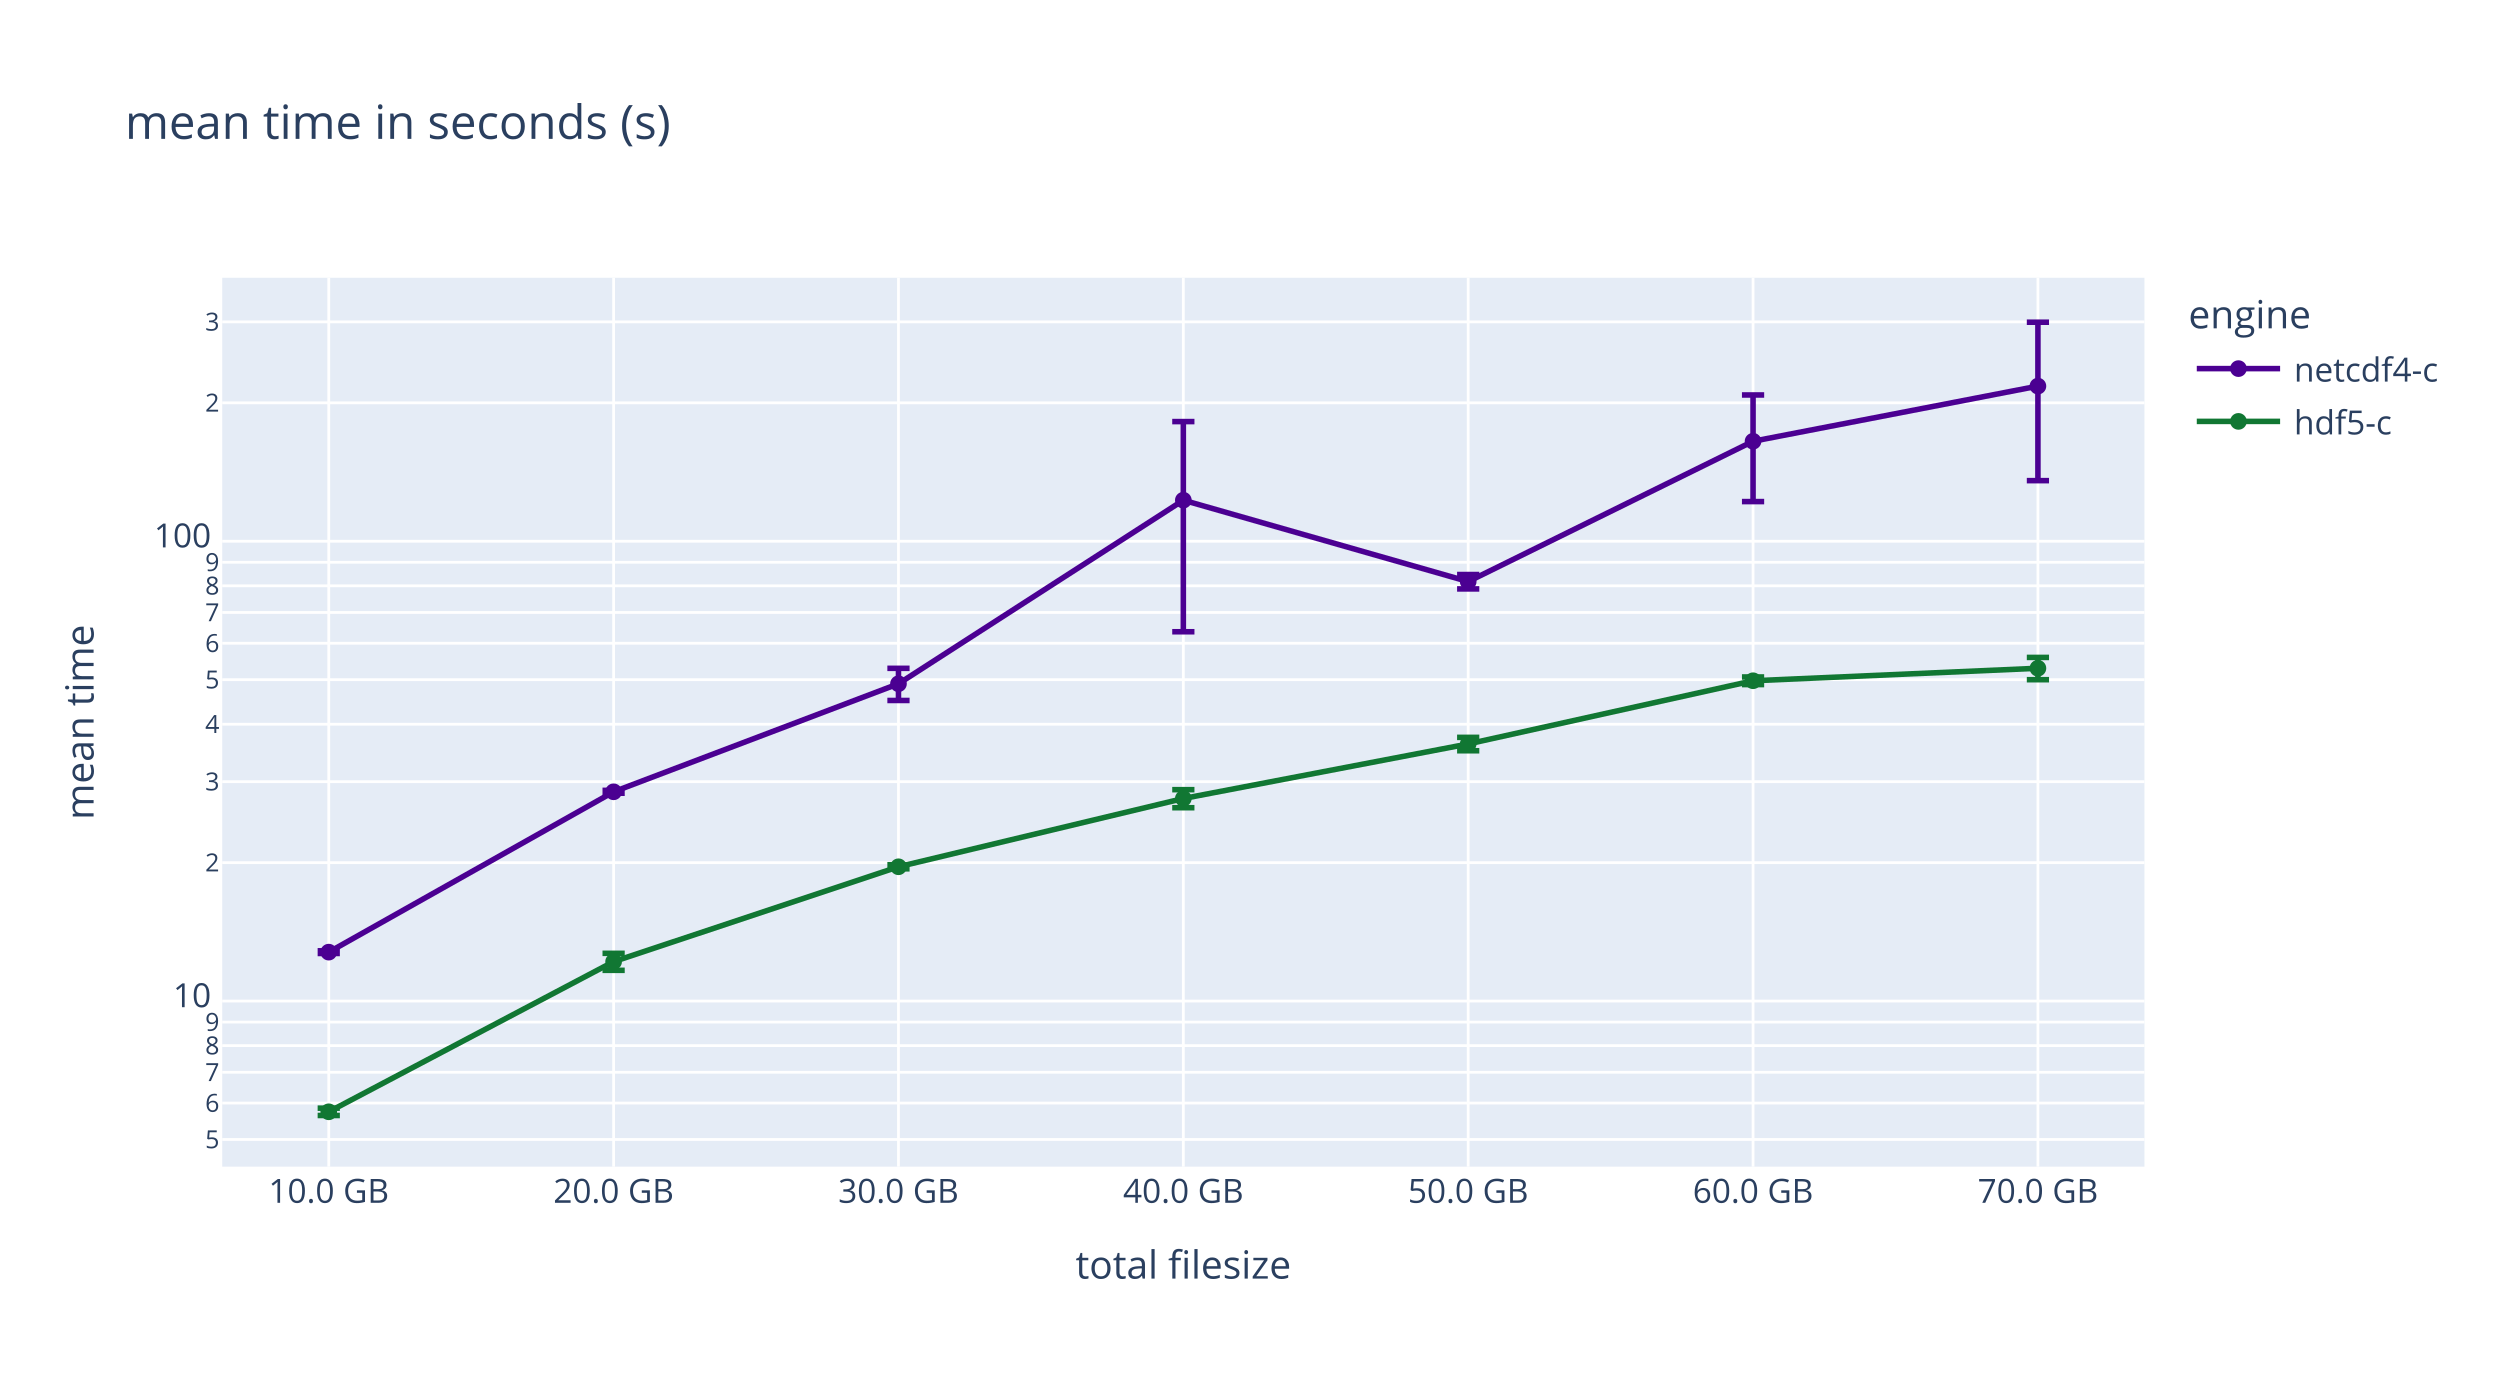
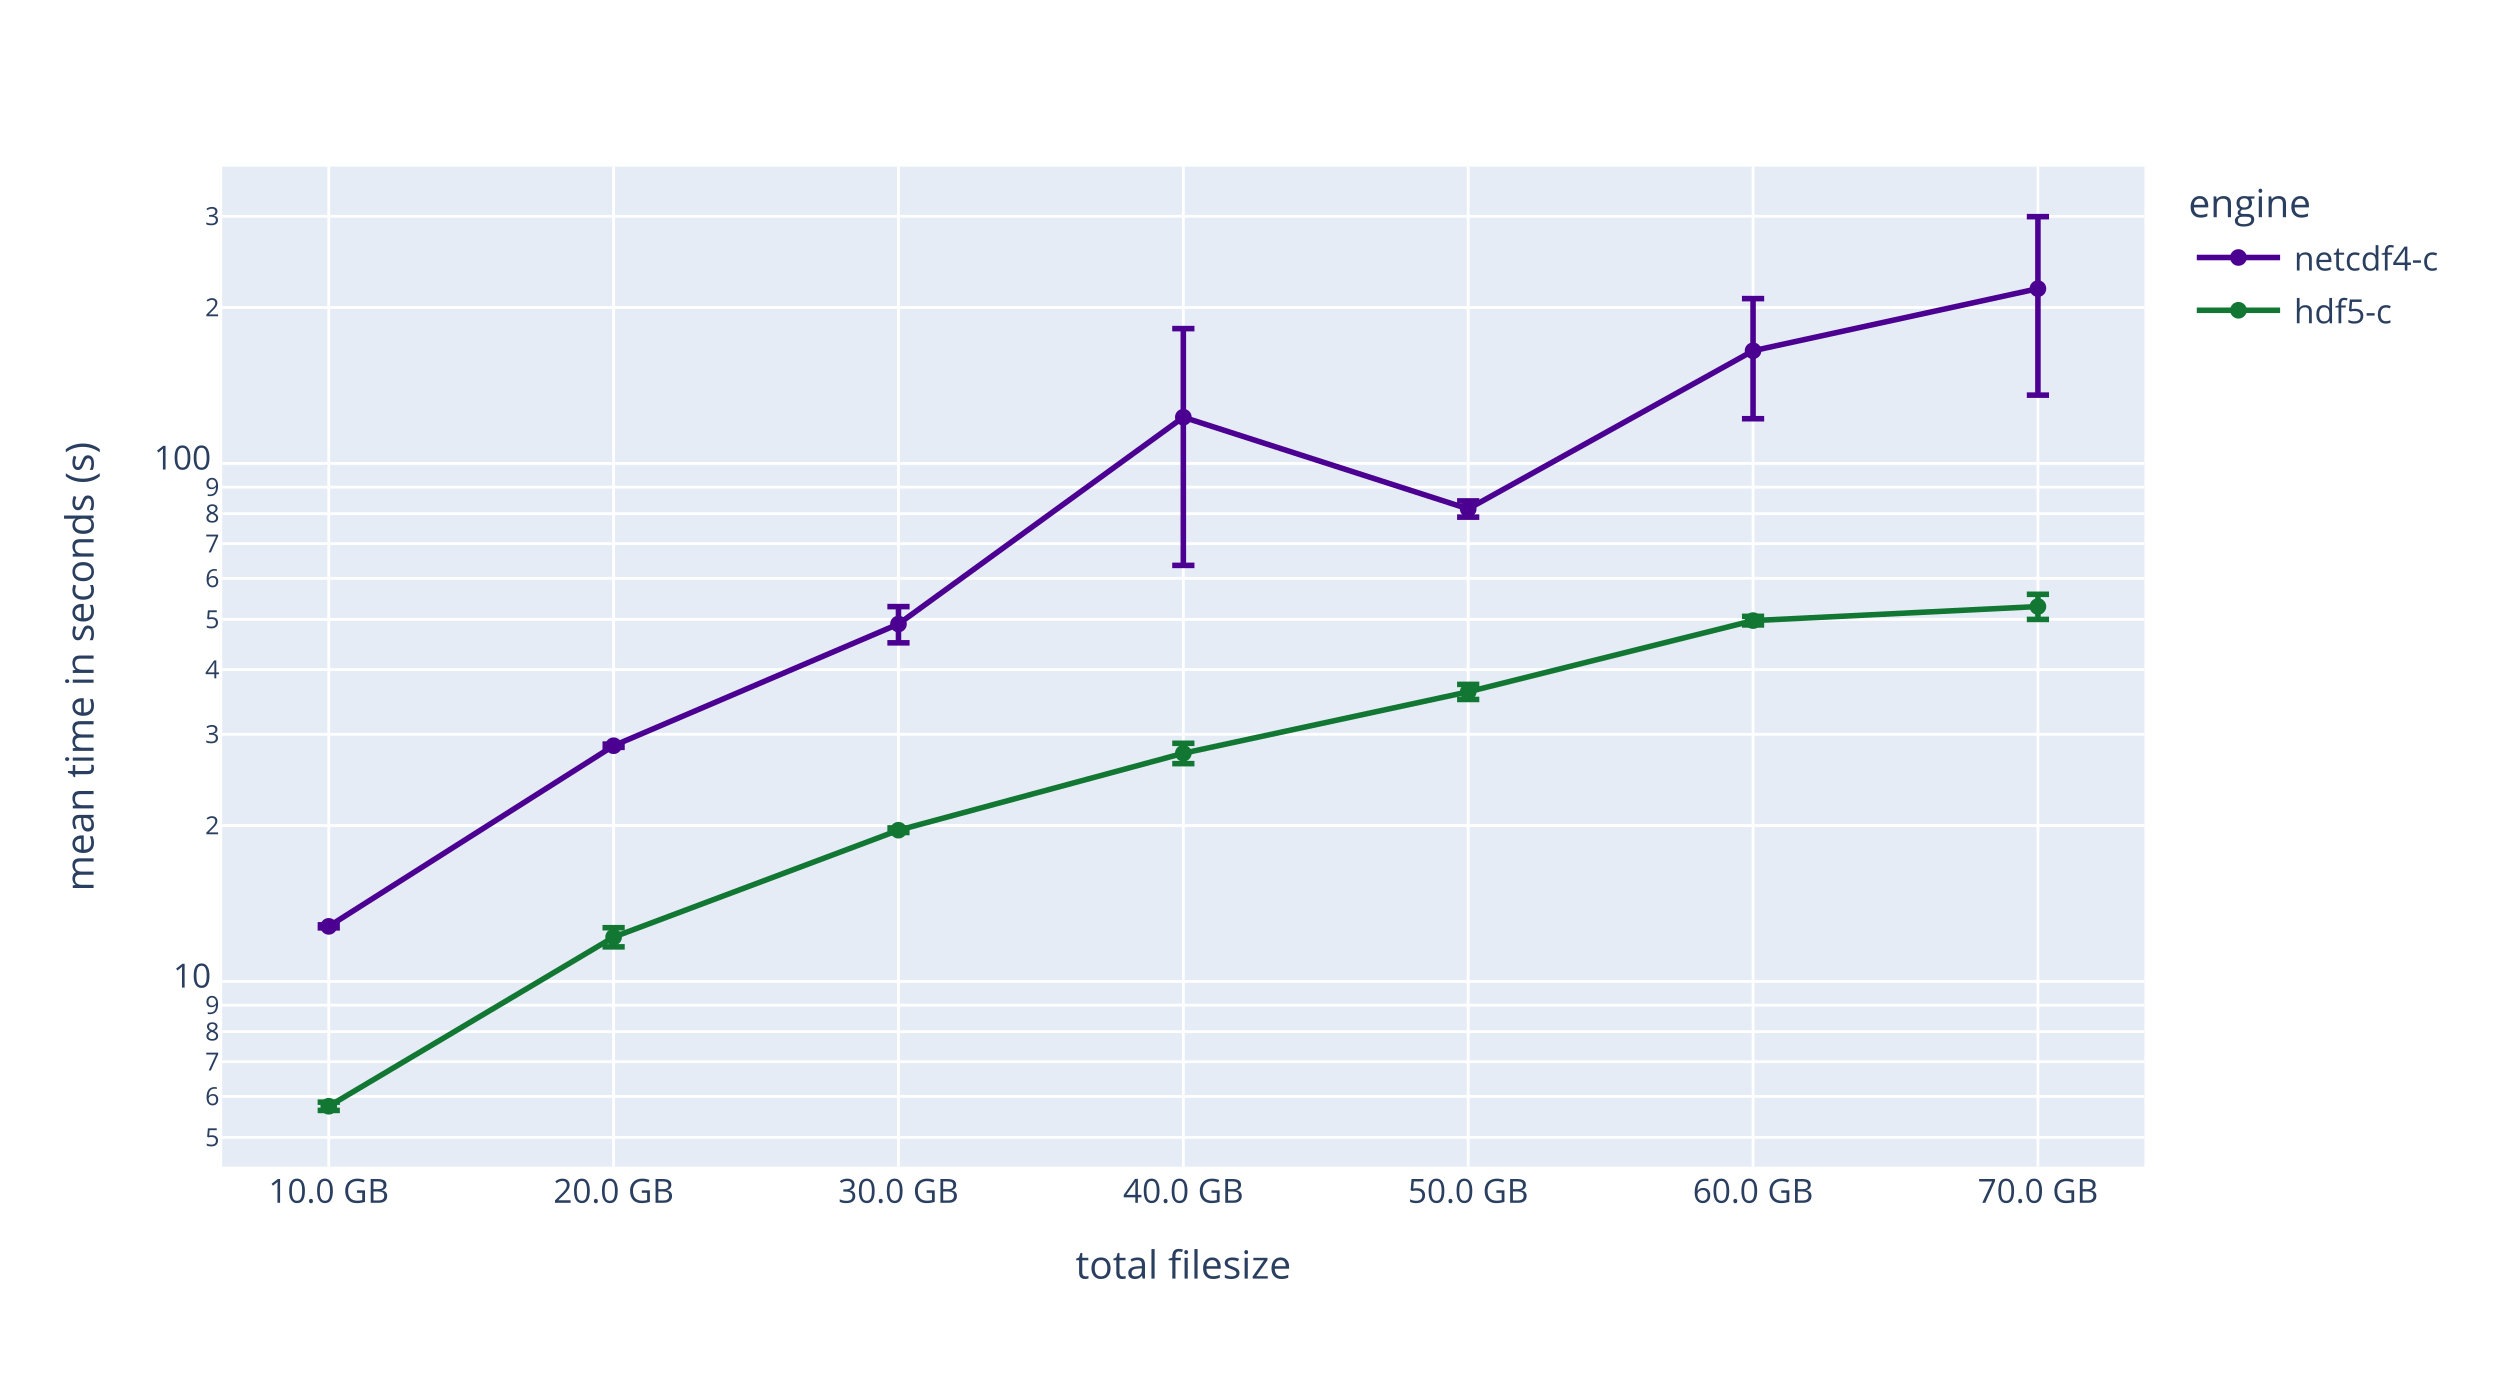
<svg xmlns="http://www.w3.org/2000/svg" class="main-svg" width="900" height="500" style="" viewBox="0 0 900 500">
  <rect x="0" y="0" width="900" height="500" style="fill: rgb(255, 255, 255); fill-opacity: 1;" />
-   <defs id="defs-7aa4e8">
+   <defs id="defs-2f4083">
    <g class="clips">
-       <clipPath id="clip7aa4e8xyplot" class="plotclip">
-         <rect width="692" height="320" />
+       <clipPath id="clip2f4083xyplot" class="plotclip">
+         <rect width="692" height="360" />
      </clipPath>
-       <clipPath class="axesclip" id="clip7aa4e8x">
+       <clipPath class="axesclip" id="clip2f4083x">
        <rect x="80" y="0" width="692" height="500" />
      </clipPath>
-       <clipPath class="axesclip" id="clip7aa4e8y">
-         <rect x="0" y="100" width="900" height="320" />
+       <clipPath class="axesclip" id="clip2f4083y">
+         <rect x="0" y="60" width="900" height="360" />
      </clipPath>
-       <clipPath class="axesclip" id="clip7aa4e8xy">
-         <rect x="80" y="100" width="692" height="320" />
+       <clipPath class="axesclip" id="clip2f4083xy">
+         <rect x="80" y="60" width="692" height="360" />
      </clipPath>
    </g>
    <g class="gradients" />
    <g class="patterns" />
  </defs>
  <g class="bglayer">
-     <rect class="bg" x="80" y="100" width="692" height="320" style="fill: rgb(229, 236, 246); fill-opacity: 1; stroke-width: 0;" />
+     <rect class="bg" x="80" y="60" width="692" height="360" style="fill: rgb(229, 236, 246); fill-opacity: 1; stroke-width: 0;" />
  </g>
  <g class="layer-below">
    <g class="imagelayer" />
    <g class="shapelayer" />
  </g>
  <g class="cartesianlayer">
    <g class="subplot xy">
      <g class="layer-subplot">
        <g class="shapelayer" />
        <g class="imagelayer" />
      </g>
      <g class="minor-gridlayer">
        <g class="x" />
        <g class="y" />
      </g>
      <g class="gridlayer">
        <g class="x">
-           <path class="xgrid crisp" transform="translate(118.35,0)" d="M0,100v320" style="stroke: rgb(255, 255, 255); stroke-opacity: 1; stroke-width: 1px;" />
-           <path class="xgrid crisp" transform="translate(220.9,0)" d="M0,100v320" style="stroke: rgb(255, 255, 255); stroke-opacity: 1; stroke-width: 1px;" />
-           <path class="xgrid crisp" transform="translate(323.45,0)" d="M0,100v320" style="stroke: rgb(255, 255, 255); stroke-opacity: 1; stroke-width: 1px;" />
-           <path class="xgrid crisp" transform="translate(426,0)" d="M0,100v320" style="stroke: rgb(255, 255, 255); stroke-opacity: 1; stroke-width: 1px;" />
-           <path class="xgrid crisp" transform="translate(528.55,0)" d="M0,100v320" style="stroke: rgb(255, 255, 255); stroke-opacity: 1; stroke-width: 1px;" />
-           <path class="xgrid crisp" transform="translate(631.1,0)" d="M0,100v320" style="stroke: rgb(255, 255, 255); stroke-opacity: 1; stroke-width: 1px;" />
-           <path class="xgrid crisp" transform="translate(733.65,0)" d="M0,100v320" style="stroke: rgb(255, 255, 255); stroke-opacity: 1; stroke-width: 1px;" />
+           <path class="xgrid crisp" transform="translate(118.35,0)" d="M0,60v360" style="stroke: rgb(255, 255, 255); stroke-opacity: 1; stroke-width: 1px;" />
+           <path class="xgrid crisp" transform="translate(220.9,0)" d="M0,60v360" style="stroke: rgb(255, 255, 255); stroke-opacity: 1; stroke-width: 1px;" />
+           <path class="xgrid crisp" transform="translate(323.45,0)" d="M0,60v360" style="stroke: rgb(255, 255, 255); stroke-opacity: 1; stroke-width: 1px;" />
+           <path class="xgrid crisp" transform="translate(426,0)" d="M0,60v360" style="stroke: rgb(255, 255, 255); stroke-opacity: 1; stroke-width: 1px;" />
+           <path class="xgrid crisp" transform="translate(528.55,0)" d="M0,60v360" style="stroke: rgb(255, 255, 255); stroke-opacity: 1; stroke-width: 1px;" />
+           <path class="xgrid crisp" transform="translate(631.1,0)" d="M0,60v360" style="stroke: rgb(255, 255, 255); stroke-opacity: 1; stroke-width: 1px;" />
+           <path class="xgrid crisp" transform="translate(733.65,0)" d="M0,60v360" style="stroke: rgb(255, 255, 255); stroke-opacity: 1; stroke-width: 1px;" />
        </g>
        <g class="y">
-           <path class="ygrid crisp" transform="translate(0,410.21)" d="M80,0h692" style="stroke: rgb(255, 255, 255); stroke-opacity: 1; stroke-width: 1px;" />
-           <path class="ygrid crisp" transform="translate(0,397.1)" d="M80,0h692" style="stroke: rgb(255, 255, 255); stroke-opacity: 1; stroke-width: 1px;" />
-           <path class="ygrid crisp" transform="translate(0,386.02)" d="M80,0h692" style="stroke: rgb(255, 255, 255); stroke-opacity: 1; stroke-width: 1px;" />
-           <path class="ygrid crisp" transform="translate(0,376.42)" d="M80,0h692" style="stroke: rgb(255, 255, 255); stroke-opacity: 1; stroke-width: 1px;" />
-           <path class="ygrid crisp" transform="translate(0,367.95)" d="M80,0h692" style="stroke: rgb(255, 255, 255); stroke-opacity: 1; stroke-width: 1px;" />
-           <path class="ygrid crisp" transform="translate(0,360.38)" d="M80,0h692" style="stroke: rgb(255, 255, 255); stroke-opacity: 1; stroke-width: 1px;" />
-           <path class="ygrid crisp" transform="translate(0,310.55)" d="M80,0h692" style="stroke: rgb(255, 255, 255); stroke-opacity: 1; stroke-width: 1px;" />
-           <path class="ygrid crisp" transform="translate(0,281.4)" d="M80,0h692" style="stroke: rgb(255, 255, 255); stroke-opacity: 1; stroke-width: 1px;" />
-           <path class="ygrid crisp" transform="translate(0,260.72)" d="M80,0h692" style="stroke: rgb(255, 255, 255); stroke-opacity: 1; stroke-width: 1px;" />
-           <path class="ygrid crisp" transform="translate(0,244.68)" d="M80,0h692" style="stroke: rgb(255, 255, 255); stroke-opacity: 1; stroke-width: 1px;" />
-           <path class="ygrid crisp" transform="translate(0,231.57)" d="M80,0h692" style="stroke: rgb(255, 255, 255); stroke-opacity: 1; stroke-width: 1px;" />
-           <path class="ygrid crisp" transform="translate(0,220.49)" d="M80,0h692" style="stroke: rgb(255, 255, 255); stroke-opacity: 1; stroke-width: 1px;" />
-           <path class="ygrid crisp" transform="translate(0,210.89)" d="M80,0h692" style="stroke: rgb(255, 255, 255); stroke-opacity: 1; stroke-width: 1px;" />
-           <path class="ygrid crisp" transform="translate(0,202.42)" d="M80,0h692" style="stroke: rgb(255, 255, 255); stroke-opacity: 1; stroke-width: 1px;" />
-           <path class="ygrid crisp" transform="translate(0,194.85)" d="M80,0h692" style="stroke: rgb(255, 255, 255); stroke-opacity: 1; stroke-width: 1px;" />
-           <path class="ygrid crisp" transform="translate(0,145.02)" d="M80,0h692" style="stroke: rgb(255, 255, 255); stroke-opacity: 1; stroke-width: 1px;" />
-           <path class="ygrid crisp" transform="translate(0,115.87)" d="M80,0h692" style="stroke: rgb(255, 255, 255); stroke-opacity: 1; stroke-width: 1px;" />
+           <path class="ygrid crisp" transform="translate(0,409.47)" d="M80,0h692" style="stroke: rgb(255, 255, 255); stroke-opacity: 1; stroke-width: 1px;" />
+           <path class="ygrid crisp" transform="translate(0,394.7)" d="M80,0h692" style="stroke: rgb(255, 255, 255); stroke-opacity: 1; stroke-width: 1px;" />
+           <path class="ygrid crisp" transform="translate(0,382.22)" d="M80,0h692" style="stroke: rgb(255, 255, 255); stroke-opacity: 1; stroke-width: 1px;" />
+           <path class="ygrid crisp" transform="translate(0,371.4)" d="M80,0h692" style="stroke: rgb(255, 255, 255); stroke-opacity: 1; stroke-width: 1px;" />
+           <path class="ygrid crisp" transform="translate(0,361.86)" d="M80,0h692" style="stroke: rgb(255, 255, 255); stroke-opacity: 1; stroke-width: 1px;" />
+           <path class="ygrid crisp" transform="translate(0,353.33)" d="M80,0h692" style="stroke: rgb(255, 255, 255); stroke-opacity: 1; stroke-width: 1px;" />
+           <path class="ygrid crisp" transform="translate(0,297.19)" d="M80,0h692" style="stroke: rgb(255, 255, 255); stroke-opacity: 1; stroke-width: 1px;" />
+           <path class="ygrid crisp" transform="translate(0,264.35)" d="M80,0h692" style="stroke: rgb(255, 255, 255); stroke-opacity: 1; stroke-width: 1px;" />
+           <path class="ygrid crisp" transform="translate(0,241.05)" d="M80,0h692" style="stroke: rgb(255, 255, 255); stroke-opacity: 1; stroke-width: 1px;" />
+           <path class="ygrid crisp" transform="translate(0,222.98)" d="M80,0h692" style="stroke: rgb(255, 255, 255); stroke-opacity: 1; stroke-width: 1px;" />
+           <path class="ygrid crisp" transform="translate(0,208.21)" d="M80,0h692" style="stroke: rgb(255, 255, 255); stroke-opacity: 1; stroke-width: 1px;" />
+           <path class="ygrid crisp" transform="translate(0,195.72)" d="M80,0h692" style="stroke: rgb(255, 255, 255); stroke-opacity: 1; stroke-width: 1px;" />
+           <path class="ygrid crisp" transform="translate(0,184.91)" d="M80,0h692" style="stroke: rgb(255, 255, 255); stroke-opacity: 1; stroke-width: 1px;" />
+           <path class="ygrid crisp" transform="translate(0,175.37)" d="M80,0h692" style="stroke: rgb(255, 255, 255); stroke-opacity: 1; stroke-width: 1px;" />
+           <path class="ygrid crisp" transform="translate(0,166.84)" d="M80,0h692" style="stroke: rgb(255, 255, 255); stroke-opacity: 1; stroke-width: 1px;" />
+           <path class="ygrid crisp" transform="translate(0,110.7)" d="M80,0h692" style="stroke: rgb(255, 255, 255); stroke-opacity: 1; stroke-width: 1px;" />
+           <path class="ygrid crisp" transform="translate(0,77.86)" d="M80,0h692" style="stroke: rgb(255, 255, 255); stroke-opacity: 1; stroke-width: 1px;" />
        </g>
      </g>
      <g class="zerolinelayer" />
      <g class="layer-between">
        <g class="shapelayer" />
        <g class="imagelayer" />
      </g>
      <path class="xlines-below" />
      <path class="ylines-below" />
      <g class="overlines-below" />
      <g class="xaxislayer-below" />
      <g class="yaxislayer-below" />
      <g class="overaxes-below" />
      <g class="overplot">
-         <g class="xy" transform="translate(80,100)" clip-path="url(#clip7aa4e8xyplot)">
+         <g class="xy" transform="translate(80,60)" clip-path="url(#clip2f4083xyplot)">
          <g class="scatterlayer mlayer">
-             <g class="trace scatter trace12657c" style="stroke-miterlimit: 2; opacity: 1;">
+             <g class="trace scatter trace0c5e4b" style="stroke-miterlimit: 2; opacity: 1;">
              <g class="fills" />
              <g class="errorbars">
                <g class="errorbar">
-                   <path class="yerror" d="M34.35,242.29h8m-4,0V243.25m-4,0h8" style="vector-effect: none; stroke-width: 2px; stroke: rgb(75, 0, 146); stroke-opacity: 1;" />
-                 </g>
-                 <g class="errorbar">
-                   <path class="yerror" d="M136.9,184.53h8m-4,0V185.56m-4,0h8" style="vector-effect: none; stroke-width: 2px; stroke: rgb(75, 0, 146); stroke-opacity: 1;" />
-                 </g>
-                 <g class="errorbar">
-                   <path class="yerror" d="M239.45,140.6h8m-4,0V152.17m-4,0h8" style="vector-effect: none; stroke-width: 2px; stroke: rgb(75, 0, 146); stroke-opacity: 1;" />
-                 </g>
-                 <g class="errorbar">
-                   <path class="yerror" d="M342,51.77h8m-4,0V127.43m-4,0h8" style="vector-effect: none; stroke-width: 2px; stroke: rgb(75, 0, 146); stroke-opacity: 1;" />
-                 </g>
-                 <g class="errorbar">
-                   <path class="yerror" d="M444.55,106.83h8m-4,0V112.01m-4,0h8" style="vector-effect: none; stroke-width: 2px; stroke: rgb(75, 0, 146); stroke-opacity: 1;" />
-                 </g>
-                 <g class="errorbar">
-                   <path class="yerror" d="M547.1,42.19h8m-4,0V80.57m-4,0h8" style="vector-effect: none; stroke-width: 2px; stroke: rgb(75, 0, 146); stroke-opacity: 1;" />
-                 </g>
-                 <g class="errorbar">
-                   <path class="yerror" d="M649.65,16h8m-4,0V73.03m-4,0h8" style="vector-effect: none; stroke-width: 2px; stroke: rgb(75, 0, 146); stroke-opacity: 1;" />
+                   <path class="yerror" d="M34.35,272.95h8m-4,0V274.03m-4,0h8" style="vector-effect: none; stroke-width: 2px; stroke: rgb(75, 0, 146); stroke-opacity: 1;" />
+                 </g>
+                 <g class="errorbar">
+                   <path class="yerror" d="M136.9,207.88h8m-4,0V209.04m-4,0h8" style="vector-effect: none; stroke-width: 2px; stroke: rgb(75, 0, 146); stroke-opacity: 1;" />
+                 </g>
+                 <g class="errorbar">
+                   <path class="yerror" d="M239.45,158.38h8m-4,0V171.42m-4,0h8" style="vector-effect: none; stroke-width: 2px; stroke: rgb(75, 0, 146); stroke-opacity: 1;" />
+                 </g>
+                 <g class="errorbar">
+                   <path class="yerror" d="M342,58.3h8m-4,0V143.54m-4,0h8" style="vector-effect: none; stroke-width: 2px; stroke: rgb(75, 0, 146); stroke-opacity: 1;" />
+                 </g>
+                 <g class="errorbar">
+                   <path class="yerror" d="M444.55,120.33h8m-4,0V126.17m-4,0h8" style="vector-effect: none; stroke-width: 2px; stroke: rgb(75, 0, 146); stroke-opacity: 1;" />
+                 </g>
+                 <g class="errorbar">
+                   <path class="yerror" d="M547.1,47.5h8m-4,0V90.74m-4,0h8" style="vector-effect: none; stroke-width: 2px; stroke: rgb(75, 0, 146); stroke-opacity: 1;" />
+                 </g>
+                 <g class="errorbar">
+                   <path class="yerror" d="M649.65,18h8m-4,0V82.25m-4,0h8" style="vector-effect: none; stroke-width: 2px; stroke: rgb(75, 0, 146); stroke-opacity: 1;" />
                </g>
              </g>
              <g class="lines">
-                 <path class="js-line" d="M38.35,242.77L140.9,185.05L243.45,146.15L346,80.07L448.55,109.37L551.1,58.85L653.65,39" style="vector-effect: none; fill: none; stroke: rgb(75, 0, 146); stroke-opacity: 1; stroke-width: 2px; opacity: 1;" />
+                 <path class="js-line" d="M38.35,273.49L140.9,208.46L243.45,164.64L346,90.19L448.55,123.2L551.1,66.27L653.65,43.91" style="vector-effect: none; fill: none; stroke: rgb(75, 0, 146); stroke-opacity: 1; stroke-width: 2px; opacity: 1;" />
              </g>
              <g class="points">
-                 <path class="point plotly-customdata" transform="translate(38.35,242.77)" d="M3,0A3,3 0 1,1 0,-3A3,3 0 0,1 3,0Z" style="opacity: 1; stroke-width: 0px; fill: rgb(75, 0, 146); fill-opacity: 1;" />
-                 <path class="point plotly-customdata" transform="translate(140.9,185.05)" d="M3,0A3,3 0 1,1 0,-3A3,3 0 0,1 3,0Z" style="opacity: 1; stroke-width: 0px; fill: rgb(75, 0, 146); fill-opacity: 1;" />
-                 <path class="point plotly-customdata" transform="translate(243.45,146.15)" d="M3,0A3,3 0 1,1 0,-3A3,3 0 0,1 3,0Z" style="opacity: 1; stroke-width: 0px; fill: rgb(75, 0, 146); fill-opacity: 1;" />
-                 <path class="point plotly-customdata" transform="translate(346,80.07)" d="M3,0A3,3 0 1,1 0,-3A3,3 0 0,1 3,0Z" style="opacity: 1; stroke-width: 0px; fill: rgb(75, 0, 146); fill-opacity: 1;" />
-                 <path class="point plotly-customdata" transform="translate(448.55,109.37)" d="M3,0A3,3 0 1,1 0,-3A3,3 0 0,1 3,0Z" style="opacity: 1; stroke-width: 0px; fill: rgb(75, 0, 146); fill-opacity: 1;" />
-                 <path class="point plotly-customdata" transform="translate(551.1,58.85)" d="M3,0A3,3 0 1,1 0,-3A3,3 0 0,1 3,0Z" style="opacity: 1; stroke-width: 0px; fill: rgb(75, 0, 146); fill-opacity: 1;" />
-                 <path class="point plotly-customdata" transform="translate(653.65,39)" d="M3,0A3,3 0 1,1 0,-3A3,3 0 0,1 3,0Z" style="opacity: 1; stroke-width: 0px; fill: rgb(75, 0, 146); fill-opacity: 1;" />
+                 <path class="point plotly-customdata" transform="translate(38.35,273.49)" d="M3,0A3,3 0 1,1 0,-3A3,3 0 0,1 3,0Z" style="opacity: 1; stroke-width: 0px; fill: rgb(75, 0, 146); fill-opacity: 1;" />
+                 <path class="point plotly-customdata" transform="translate(140.9,208.46)" d="M3,0A3,3 0 1,1 0,-3A3,3 0 0,1 3,0Z" style="opacity: 1; stroke-width: 0px; fill: rgb(75, 0, 146); fill-opacity: 1;" />
+                 <path class="point plotly-customdata" transform="translate(243.45,164.64)" d="M3,0A3,3 0 1,1 0,-3A3,3 0 0,1 3,0Z" style="opacity: 1; stroke-width: 0px; fill: rgb(75, 0, 146); fill-opacity: 1;" />
+                 <path class="point plotly-customdata" transform="translate(346,90.19)" d="M3,0A3,3 0 1,1 0,-3A3,3 0 0,1 3,0Z" style="opacity: 1; stroke-width: 0px; fill: rgb(75, 0, 146); fill-opacity: 1;" />
+                 <path class="point plotly-customdata" transform="translate(448.55,123.2)" d="M3,0A3,3 0 1,1 0,-3A3,3 0 0,1 3,0Z" style="opacity: 1; stroke-width: 0px; fill: rgb(75, 0, 146); fill-opacity: 1;" />
+                 <path class="point plotly-customdata" transform="translate(551.1,66.27)" d="M3,0A3,3 0 1,1 0,-3A3,3 0 0,1 3,0Z" style="opacity: 1; stroke-width: 0px; fill: rgb(75, 0, 146); fill-opacity: 1;" />
+                 <path class="point plotly-customdata" transform="translate(653.65,43.91)" d="M3,0A3,3 0 1,1 0,-3A3,3 0 0,1 3,0Z" style="opacity: 1; stroke-width: 0px; fill: rgb(75, 0, 146); fill-opacity: 1;" />
              </g>
              <g class="text" />
            </g>
-             <g class="trace scatter traceef4616" style="stroke-miterlimit: 2; opacity: 1;">
+             <g class="trace scatter traced724e7" style="stroke-miterlimit: 2; opacity: 1;">
              <g class="fills" />
              <g class="errorbars">
                <g class="errorbar">
-                   <path class="yerror" d="M34.35,298.94h8m-4,0V301.58m-4,0h8" style="vector-effect: none; stroke-width: 2px; stroke: rgb(17, 119, 51); stroke-opacity: 1;" />
-                 </g>
-                 <g class="errorbar">
-                   <path class="yerror" d="M136.9,243.2h8m-4,0V249.32m-4,0h8" style="vector-effect: none; stroke-width: 2px; stroke: rgb(17, 119, 51); stroke-opacity: 1;" />
-                 </g>
-                 <g class="errorbar">
-                   <path class="yerror" d="M239.45,211.31h8m-4,0V212.77m-4,0h8" style="vector-effect: none; stroke-width: 2px; stroke: rgb(17, 119, 51); stroke-opacity: 1;" />
-                 </g>
-                 <g class="errorbar">
-                   <path class="yerror" d="M342,184.28h8m-4,0V190.78m-4,0h8" style="vector-effect: none; stroke-width: 2px; stroke: rgb(17, 119, 51); stroke-opacity: 1;" />
-                 </g>
-                 <g class="errorbar">
-                   <path class="yerror" d="M444.55,165.45h8m-4,0V170.27m-4,0h8" style="vector-effect: none; stroke-width: 2px; stroke: rgb(17, 119, 51); stroke-opacity: 1;" />
-                 </g>
-                 <g class="errorbar">
-                   <path class="yerror" d="M547.1,143.71h8m-4,0V146.45m-4,0h8" style="vector-effect: none; stroke-width: 2px; stroke: rgb(17, 119, 51); stroke-opacity: 1;" />
-                 </g>
-                 <g class="errorbar">
-                   <path class="yerror" d="M649.65,136.67h8m-4,0V144.69m-4,0h8" style="vector-effect: none; stroke-width: 2px; stroke: rgb(17, 119, 51); stroke-opacity: 1;" />
+                   <path class="yerror" d="M34.35,336.78h8m-4,0V339.75m-4,0h8" style="vector-effect: none; stroke-width: 2px; stroke: rgb(17, 119, 51); stroke-opacity: 1;" />
+                 </g>
+                 <g class="errorbar">
+                   <path class="yerror" d="M136.9,273.97h8m-4,0V280.87m-4,0h8" style="vector-effect: none; stroke-width: 2px; stroke: rgb(17, 119, 51); stroke-opacity: 1;" />
+                 </g>
+                 <g class="errorbar">
+                   <path class="yerror" d="M239.45,238.05h8m-4,0V239.7m-4,0h8" style="vector-effect: none; stroke-width: 2px; stroke: rgb(17, 119, 51); stroke-opacity: 1;" />
+                 </g>
+                 <g class="errorbar">
+                   <path class="yerror" d="M342,207.59h8m-4,0V214.91m-4,0h8" style="vector-effect: none; stroke-width: 2px; stroke: rgb(17, 119, 51); stroke-opacity: 1;" />
+                 </g>
+                 <g class="errorbar">
+                   <path class="yerror" d="M444.55,186.38h8m-4,0V191.81m-4,0h8" style="vector-effect: none; stroke-width: 2px; stroke: rgb(17, 119, 51); stroke-opacity: 1;" />
+                 </g>
+                 <g class="errorbar">
+                   <path class="yerror" d="M547.1,161.89h8m-4,0V164.97m-4,0h8" style="vector-effect: none; stroke-width: 2px; stroke: rgb(17, 119, 51); stroke-opacity: 1;" />
+                 </g>
+                 <g class="errorbar">
+                   <path class="yerror" d="M649.65,153.95h8m-4,0V162.99m-4,0h8" style="vector-effect: none; stroke-width: 2px; stroke: rgb(17, 119, 51); stroke-opacity: 1;" />
                </g>
              </g>
              <g class="lines">
-                 <path class="js-line" d="M38.35,300.25L140.9,246.19L243.45,212.04L346,187.46L448.55,167.82L551.1,145.07L653.65,140.57" style="vector-effect: none; fill: none; stroke: rgb(17, 119, 51); stroke-opacity: 1; stroke-width: 2px; opacity: 1;" />
+                 <path class="js-line" d="M38.35,338.25L140.9,277.35L243.45,238.87L346,211.17L448.55,189.05L551.1,163.42L653.65,158.35" style="vector-effect: none; fill: none; stroke: rgb(17, 119, 51); stroke-opacity: 1; stroke-width: 2px; opacity: 1;" />
              </g>
              <g class="points">
-                 <path class="point plotly-customdata" transform="translate(38.35,300.25)" d="M3,0A3,3 0 1,1 0,-3A3,3 0 0,1 3,0Z" style="opacity: 1; stroke-width: 0px; fill: rgb(17, 119, 51); fill-opacity: 1;" />
-                 <path class="point plotly-customdata" transform="translate(140.9,246.19)" d="M3,0A3,3 0 1,1 0,-3A3,3 0 0,1 3,0Z" style="opacity: 1; stroke-width: 0px; fill: rgb(17, 119, 51); fill-opacity: 1;" />
-                 <path class="point plotly-customdata" transform="translate(243.45,212.04)" d="M3,0A3,3 0 1,1 0,-3A3,3 0 0,1 3,0Z" style="opacity: 1; stroke-width: 0px; fill: rgb(17, 119, 51); fill-opacity: 1;" />
-                 <path class="point plotly-customdata" transform="translate(346,187.46)" d="M3,0A3,3 0 1,1 0,-3A3,3 0 0,1 3,0Z" style="opacity: 1; stroke-width: 0px; fill: rgb(17, 119, 51); fill-opacity: 1;" />
-                 <path class="point plotly-customdata" transform="translate(448.55,167.82)" d="M3,0A3,3 0 1,1 0,-3A3,3 0 0,1 3,0Z" style="opacity: 1; stroke-width: 0px; fill: rgb(17, 119, 51); fill-opacity: 1;" />
-                 <path class="point plotly-customdata" transform="translate(551.1,145.07)" d="M3,0A3,3 0 1,1 0,-3A3,3 0 0,1 3,0Z" style="opacity: 1; stroke-width: 0px; fill: rgb(17, 119, 51); fill-opacity: 1;" />
-                 <path class="point plotly-customdata" transform="translate(653.65,140.57)" d="M3,0A3,3 0 1,1 0,-3A3,3 0 0,1 3,0Z" style="opacity: 1; stroke-width: 0px; fill: rgb(17, 119, 51); fill-opacity: 1;" />
+                 <path class="point plotly-customdata" transform="translate(38.35,338.25)" d="M3,0A3,3 0 1,1 0,-3A3,3 0 0,1 3,0Z" style="opacity: 1; stroke-width: 0px; fill: rgb(17, 119, 51); fill-opacity: 1;" />
+                 <path class="point plotly-customdata" transform="translate(140.9,277.35)" d="M3,0A3,3 0 1,1 0,-3A3,3 0 0,1 3,0Z" style="opacity: 1; stroke-width: 0px; fill: rgb(17, 119, 51); fill-opacity: 1;" />
+                 <path class="point plotly-customdata" transform="translate(243.45,238.87)" d="M3,0A3,3 0 1,1 0,-3A3,3 0 0,1 3,0Z" style="opacity: 1; stroke-width: 0px; fill: rgb(17, 119, 51); fill-opacity: 1;" />
+                 <path class="point plotly-customdata" transform="translate(346,211.17)" d="M3,0A3,3 0 1,1 0,-3A3,3 0 0,1 3,0Z" style="opacity: 1; stroke-width: 0px; fill: rgb(17, 119, 51); fill-opacity: 1;" />
+                 <path class="point plotly-customdata" transform="translate(448.55,189.05)" d="M3,0A3,3 0 1,1 0,-3A3,3 0 0,1 3,0Z" style="opacity: 1; stroke-width: 0px; fill: rgb(17, 119, 51); fill-opacity: 1;" />
+                 <path class="point plotly-customdata" transform="translate(551.1,163.42)" d="M3,0A3,3 0 1,1 0,-3A3,3 0 0,1 3,0Z" style="opacity: 1; stroke-width: 0px; fill: rgb(17, 119, 51); fill-opacity: 1;" />
+                 <path class="point plotly-customdata" transform="translate(653.65,158.35)" d="M3,0A3,3 0 1,1 0,-3A3,3 0 0,1 3,0Z" style="opacity: 1; stroke-width: 0px; fill: rgb(17, 119, 51); fill-opacity: 1;" />
              </g>
              <g class="text" />
            </g>
          </g>
        </g>
      </g>
      <path class="xlines-above crisp" d="M0,0" style="fill: none;" />
      <path class="ylines-above crisp" d="M0,0" style="fill: none;" />
      <g class="overlines-above" />
      <g class="xaxislayer-above">
        <g class="xtick">
          <text text-anchor="middle" x="0" y="433" transform="translate(118.35,0)" style="font-family: 'Open Sans', verdana, arial, sans-serif; font-size: 12px; fill: rgb(42, 63, 95); fill-opacity: 1; white-space: pre; opacity: 1;">10.0 GB</text>
        </g>
        <g class="xtick">
          <text text-anchor="middle" x="0" y="433" transform="translate(220.9,0)" style="font-family: 'Open Sans', verdana, arial, sans-serif; font-size: 12px; fill: rgb(42, 63, 95); fill-opacity: 1; white-space: pre; opacity: 1;">20.0 GB</text>
        </g>
        <g class="xtick">
          <text text-anchor="middle" x="0" y="433" transform="translate(323.45,0)" style="font-family: 'Open Sans', verdana, arial, sans-serif; font-size: 12px; fill: rgb(42, 63, 95); fill-opacity: 1; white-space: pre; opacity: 1;">30.0 GB</text>
        </g>
        <g class="xtick">
          <text text-anchor="middle" x="0" y="433" transform="translate(426,0)" style="font-family: 'Open Sans', verdana, arial, sans-serif; font-size: 12px; fill: rgb(42, 63, 95); fill-opacity: 1; white-space: pre; opacity: 1;">40.0 GB</text>
        </g>
        <g class="xtick">
          <text text-anchor="middle" x="0" y="433" transform="translate(528.55,0)" style="font-family: 'Open Sans', verdana, arial, sans-serif; font-size: 12px; fill: rgb(42, 63, 95); fill-opacity: 1; white-space: pre; opacity: 1;">50.0 GB</text>
        </g>
        <g class="xtick">
          <text text-anchor="middle" x="0" y="433" transform="translate(631.1,0)" style="font-family: 'Open Sans', verdana, arial, sans-serif; font-size: 12px; fill: rgb(42, 63, 95); fill-opacity: 1; white-space: pre; opacity: 1;">60.0 GB</text>
        </g>
        <g class="xtick">
          <text text-anchor="middle" x="0" y="433" transform="translate(733.65,0)" style="font-family: 'Open Sans', verdana, arial, sans-serif; font-size: 12px; fill: rgb(42, 63, 95); fill-opacity: 1; white-space: pre; opacity: 1;">70.0 GB</text>
        </g>
      </g>
      <g class="yaxislayer-above">
        <g class="ytick">
-           <text text-anchor="end" x="79" y="3.15" transform="translate(0,410.21)" style="font-family: 'Open Sans', verdana, arial, sans-serif; font-size: 9px; fill: rgb(42, 63, 95); fill-opacity: 1; white-space: pre; opacity: 1;">5</text>
-         </g>
-         <g class="ytick">
-           <text text-anchor="end" x="79" y="3.15" style="font-family: 'Open Sans', verdana, arial, sans-serif; font-size: 9px; fill: rgb(42, 63, 95); fill-opacity: 1; white-space: pre; opacity: 1;" transform="translate(0,397.1)">6</text>
-         </g>
-         <g class="ytick">
-           <text text-anchor="end" x="79" y="3.15" style="font-family: 'Open Sans', verdana, arial, sans-serif; font-size: 9px; fill: rgb(42, 63, 95); fill-opacity: 1; white-space: pre; opacity: 1;" transform="translate(0,386.02)">7</text>
-         </g>
-         <g class="ytick">
-           <text text-anchor="end" x="79" y="3.15" style="font-family: 'Open Sans', verdana, arial, sans-serif; font-size: 9px; fill: rgb(42, 63, 95); fill-opacity: 1; white-space: pre; opacity: 1;" transform="translate(0,376.42)">8</text>
-         </g>
-         <g class="ytick">
-           <text text-anchor="end" x="79" y="3.15" style="font-family: 'Open Sans', verdana, arial, sans-serif; font-size: 9px; fill: rgb(42, 63, 95); fill-opacity: 1; white-space: pre; opacity: 1;" transform="translate(0,367.95)">9</text>
-         </g>
-         <g class="ytick">
-           <text text-anchor="end" x="76" y="2.2" style="font-family: 'Open Sans', verdana, arial, sans-serif; font-size: 12px; fill: rgb(42, 63, 95); fill-opacity: 1; white-space: pre; opacity: 1;" transform="translate(0,360.38)">10</text>
-         </g>
-         <g class="ytick">
-           <text text-anchor="end" x="79" y="3.15" style="font-family: 'Open Sans', verdana, arial, sans-serif; font-size: 9px; fill: rgb(42, 63, 95); fill-opacity: 1; white-space: pre; opacity: 1;" transform="translate(0,310.55)">2</text>
-         </g>
-         <g class="ytick">
-           <text text-anchor="end" x="79" y="3.15" style="font-family: 'Open Sans', verdana, arial, sans-serif; font-size: 9px; fill: rgb(42, 63, 95); fill-opacity: 1; white-space: pre; opacity: 1;" transform="translate(0,281.4)">3</text>
-         </g>
-         <g class="ytick">
-           <text text-anchor="end" x="79" y="3.15" style="font-family: 'Open Sans', verdana, arial, sans-serif; font-size: 9px; fill: rgb(42, 63, 95); fill-opacity: 1; white-space: pre; opacity: 1;" transform="translate(0,260.72)">4</text>
-         </g>
-         <g class="ytick">
-           <text text-anchor="end" x="79" y="3.15" style="font-family: 'Open Sans', verdana, arial, sans-serif; font-size: 9px; fill: rgb(42, 63, 95); fill-opacity: 1; white-space: pre; opacity: 1;" transform="translate(0,244.68)">5</text>
-         </g>
-         <g class="ytick">
-           <text text-anchor="end" x="79" y="3.15" style="font-family: 'Open Sans', verdana, arial, sans-serif; font-size: 9px; fill: rgb(42, 63, 95); fill-opacity: 1; white-space: pre; opacity: 1;" transform="translate(0,231.57)">6</text>
-         </g>
-         <g class="ytick">
-           <text text-anchor="end" x="79" y="3.15" style="font-family: 'Open Sans', verdana, arial, sans-serif; font-size: 9px; fill: rgb(42, 63, 95); fill-opacity: 1; white-space: pre; opacity: 1;" transform="translate(0,220.49)">7</text>
-         </g>
-         <g class="ytick">
-           <text text-anchor="end" x="79" y="3.15" style="font-family: 'Open Sans', verdana, arial, sans-serif; font-size: 9px; fill: rgb(42, 63, 95); fill-opacity: 1; white-space: pre; opacity: 1;" transform="translate(0,210.89)">8</text>
-         </g>
-         <g class="ytick">
-           <text text-anchor="end" x="79" y="3.15" style="font-family: 'Open Sans', verdana, arial, sans-serif; font-size: 9px; fill: rgb(42, 63, 95); fill-opacity: 1; white-space: pre; opacity: 1;" transform="translate(0,202.42)">9</text>
-         </g>
-         <g class="ytick">
-           <text text-anchor="end" x="76" y="2.2" style="font-family: 'Open Sans', verdana, arial, sans-serif; font-size: 12px; fill: rgb(42, 63, 95); fill-opacity: 1; white-space: pre; opacity: 1;" transform="translate(0,194.85)">100</text>
-         </g>
-         <g class="ytick">
-           <text text-anchor="end" x="79" y="3.15" style="font-family: 'Open Sans', verdana, arial, sans-serif; font-size: 9px; fill: rgb(42, 63, 95); fill-opacity: 1; white-space: pre; opacity: 1;" transform="translate(0,145.02)">2</text>
-         </g>
-         <g class="ytick">
-           <text text-anchor="end" x="79" y="3.15" style="font-family: 'Open Sans', verdana, arial, sans-serif; font-size: 9px; fill: rgb(42, 63, 95); fill-opacity: 1; white-space: pre; opacity: 1;" transform="translate(0,115.87)">3</text>
+           <text text-anchor="end" x="79" y="3.15" transform="translate(0,409.47)" style="font-family: 'Open Sans', verdana, arial, sans-serif; font-size: 9px; fill: rgb(42, 63, 95); fill-opacity: 1; white-space: pre; opacity: 1;">5</text>
+         </g>
+         <g class="ytick">
+           <text text-anchor="end" x="79" y="3.15" style="font-family: 'Open Sans', verdana, arial, sans-serif; font-size: 9px; fill: rgb(42, 63, 95); fill-opacity: 1; white-space: pre; opacity: 1;" transform="translate(0,394.7)">6</text>
+         </g>
+         <g class="ytick">
+           <text text-anchor="end" x="79" y="3.15" style="font-family: 'Open Sans', verdana, arial, sans-serif; font-size: 9px; fill: rgb(42, 63, 95); fill-opacity: 1; white-space: pre; opacity: 1;" transform="translate(0,382.22)">7</text>
+         </g>
+         <g class="ytick">
+           <text text-anchor="end" x="79" y="3.15" style="font-family: 'Open Sans', verdana, arial, sans-serif; font-size: 9px; fill: rgb(42, 63, 95); fill-opacity: 1; white-space: pre; opacity: 1;" transform="translate(0,371.4)">8</text>
+         </g>
+         <g class="ytick">
+           <text text-anchor="end" x="79" y="3.15" style="font-family: 'Open Sans', verdana, arial, sans-serif; font-size: 9px; fill: rgb(42, 63, 95); fill-opacity: 1; white-space: pre; opacity: 1;" transform="translate(0,361.86)">9</text>
+         </g>
+         <g class="ytick">
+           <text text-anchor="end" x="76" y="2.2" style="font-family: 'Open Sans', verdana, arial, sans-serif; font-size: 12px; fill: rgb(42, 63, 95); fill-opacity: 1; white-space: pre; opacity: 1;" transform="translate(0,353.33)">10</text>
+         </g>
+         <g class="ytick">
+           <text text-anchor="end" x="79" y="3.15" style="font-family: 'Open Sans', verdana, arial, sans-serif; font-size: 9px; fill: rgb(42, 63, 95); fill-opacity: 1; white-space: pre; opacity: 1;" transform="translate(0,297.19)">2</text>
+         </g>
+         <g class="ytick">
+           <text text-anchor="end" x="79" y="3.15" style="font-family: 'Open Sans', verdana, arial, sans-serif; font-size: 9px; fill: rgb(42, 63, 95); fill-opacity: 1; white-space: pre; opacity: 1;" transform="translate(0,264.35)">3</text>
+         </g>
+         <g class="ytick">
+           <text text-anchor="end" x="79" y="3.15" style="font-family: 'Open Sans', verdana, arial, sans-serif; font-size: 9px; fill: rgb(42, 63, 95); fill-opacity: 1; white-space: pre; opacity: 1;" transform="translate(0,241.05)">4</text>
+         </g>
+         <g class="ytick">
+           <text text-anchor="end" x="79" y="3.15" style="font-family: 'Open Sans', verdana, arial, sans-serif; font-size: 9px; fill: rgb(42, 63, 95); fill-opacity: 1; white-space: pre; opacity: 1;" transform="translate(0,222.98)">5</text>
+         </g>
+         <g class="ytick">
+           <text text-anchor="end" x="79" y="3.15" style="font-family: 'Open Sans', verdana, arial, sans-serif; font-size: 9px; fill: rgb(42, 63, 95); fill-opacity: 1; white-space: pre; opacity: 1;" transform="translate(0,208.21)">6</text>
+         </g>
+         <g class="ytick">
+           <text text-anchor="end" x="79" y="3.15" style="font-family: 'Open Sans', verdana, arial, sans-serif; font-size: 9px; fill: rgb(42, 63, 95); fill-opacity: 1; white-space: pre; opacity: 1;" transform="translate(0,195.72)">7</text>
+         </g>
+         <g class="ytick">
+           <text text-anchor="end" x="79" y="3.15" style="font-family: 'Open Sans', verdana, arial, sans-serif; font-size: 9px; fill: rgb(42, 63, 95); fill-opacity: 1; white-space: pre; opacity: 1;" transform="translate(0,184.91)">8</text>
+         </g>
+         <g class="ytick">
+           <text text-anchor="end" x="79" y="3.15" style="font-family: 'Open Sans', verdana, arial, sans-serif; font-size: 9px; fill: rgb(42, 63, 95); fill-opacity: 1; white-space: pre; opacity: 1;" transform="translate(0,175.37)">9</text>
+         </g>
+         <g class="ytick">
+           <text text-anchor="end" x="76" y="2.2" style="font-family: 'Open Sans', verdana, arial, sans-serif; font-size: 12px; fill: rgb(42, 63, 95); fill-opacity: 1; white-space: pre; opacity: 1;" transform="translate(0,166.84)">100</text>
+         </g>
+         <g class="ytick">
+           <text text-anchor="end" x="79" y="3.15" style="font-family: 'Open Sans', verdana, arial, sans-serif; font-size: 9px; fill: rgb(42, 63, 95); fill-opacity: 1; white-space: pre; opacity: 1;" transform="translate(0,110.7)">2</text>
+         </g>
+         <g class="ytick">
+           <text text-anchor="end" x="79" y="3.15" style="font-family: 'Open Sans', verdana, arial, sans-serif; font-size: 9px; fill: rgb(42, 63, 95); fill-opacity: 1; white-space: pre; opacity: 1;" transform="translate(0,77.86)">3</text>
        </g>
      </g>
      <g class="overaxes-above" />
    </g>
  </g>
  <g class="polarlayer" />
  <g class="smithlayer" />
  <g class="ternarylayer" />
  <g class="geolayer" />
  <g class="funnelarealayer" />
  <g class="pielayer" />
  <g class="iciclelayer" />
  <g class="treemaplayer" />
  <g class="sunburstlayer" />
  <g class="glimages" />
-   <defs id="topdefs-7aa4e8">
+   <defs id="topdefs-2f4083">
    <g class="clips" />
-     <clipPath id="legend7aa4e8">
+     <clipPath id="legend2f4083">
      <rect width="102" height="67" x="0" y="0" />
    </clipPath>
  </defs>
  <g class="layer-above">
    <g class="imagelayer" />
    <g class="shapelayer" />
  </g>
  <g class="infolayer">
-     <g class="legend" pointer-events="all" transform="translate(785.84,100)">
+     <g class="legend" pointer-events="all" transform="translate(785.84,60)">
      <rect class="bg" shape-rendering="crispEdges" width="102" height="67" x="0" y="0" style="stroke: rgb(68, 68, 68); stroke-opacity: 1; fill: rgb(255, 255, 255); fill-opacity: 1; stroke-width: 0px;" />
-       <g class="scrollbox" transform="" clip-path="url(#legend7aa4e8)">
+       <g class="scrollbox" transform="" clip-path="url(#legend2f4083)">
        <text class="legendtitletext" text-anchor="start" x="2" y="18.2" style="font-family: 'Open Sans', verdana, arial, sans-serif; font-size: 14px; fill: rgb(42, 63, 95); fill-opacity: 1; white-space: pre;">engine</text>
        <g class="groups" transform="">
          <g class="traces" transform="translate(0,32.7)" style="opacity: 1;">
            <text class="legendtext" text-anchor="start" x="40" y="4.68" style="font-family: 'Open Sans', verdana, arial, sans-serif; font-size: 12px; fill: rgb(42, 63, 95); fill-opacity: 1; white-space: pre;">netcdf4-c</text>
            <g class="layers" style="opacity: 1;">
              <g class="legendfill" />
              <g class="legendlines">
                <path class="js-line" d="M5,0h30" style="fill: none; stroke: rgb(75, 0, 146); stroke-opacity: 1; stroke-width: 2px;" />
              </g>
              <g class="legendsymbols">
                <g class="legendpoints">
                  <path class="scatterpts" transform="translate(20,0)" d="M3,0A3,3 0 1,1 0,-3A3,3 0 0,1 3,0Z" style="opacity: 1; stroke-width: 0px; fill: rgb(75, 0, 146); fill-opacity: 1;" />
                </g>
              </g>
            </g>
            <rect class="legendtoggle" x="0" y="-9.5" width="96.703" height="19" style="fill: rgb(0, 0, 0); fill-opacity: 0;" />
          </g>
        </g>
        <g class="groups" transform="">
          <g class="traces" transform="translate(0,51.7)" style="opacity: 1;">
            <text class="legendtext" text-anchor="start" x="40" y="4.68" style="font-family: 'Open Sans', verdana, arial, sans-serif; font-size: 12px; fill: rgb(42, 63, 95); fill-opacity: 1; white-space: pre;">hdf5-c</text>
            <g class="layers" style="opacity: 1;">
              <g class="legendfill" />
              <g class="legendlines">
                <path class="js-line" d="M5,0h30" style="fill: none; stroke: rgb(17, 119, 51); stroke-opacity: 1; stroke-width: 2px;" />
              </g>
              <g class="legendsymbols">
                <g class="legendpoints">
                  <path class="scatterpts" transform="translate(20,0)" d="M3,0A3,3 0 1,1 0,-3A3,3 0 0,1 3,0Z" style="opacity: 1; stroke-width: 0px; fill: rgb(17, 119, 51); fill-opacity: 1;" />
                </g>
              </g>
            </g>
            <rect class="legendtoggle" x="0" y="-9.5" width="96.703" height="19" style="fill: rgb(0, 0, 0); fill-opacity: 0;" />
          </g>
        </g>
      </g>
      <rect class="scrollbar" rx="20" ry="3" width="0" height="0" x="0" y="0" style="fill: rgb(128, 139, 164); fill-opacity: 1;" />
    </g>
-     <g class="g-gtitle">
-       <text class="gtitle" x="45" y="50" text-anchor="start" dy="0em" style="opacity: 1; font-family: 'Open Sans', verdana, arial, sans-serif; font-size: 17px; fill: rgb(42, 63, 95); fill-opacity: 1; white-space: pre;">mean time in seconds (s)</text>
-     </g>
+     <g class="g-gtitle" />
    <g class="g-xtitle">
      <text class="xtitle" x="426" y="460.3" text-anchor="middle" style="opacity: 1; font-family: 'Open Sans', verdana, arial, sans-serif; font-size: 14px; fill: rgb(42, 63, 95); fill-opacity: 1; white-space: pre;">total filesize</text>
    </g>
    <g class="g-ytitle">
-       <text class="ytitle" transform="rotate(-90,33.69375,260)" x="33.694" y="260" text-anchor="middle" style="opacity: 1; font-family: 'Open Sans', verdana, arial, sans-serif; font-size: 14px; fill: rgb(42, 63, 95); fill-opacity: 1; white-space: pre;">mean time</text>
+       <text class="ytitle" transform="rotate(-90,33.69375,240)" x="33.694" y="240" text-anchor="middle" style="opacity: 1; font-family: 'Open Sans', verdana, arial, sans-serif; font-size: 14px; fill: rgb(42, 63, 95); fill-opacity: 1; white-space: pre;">mean time in seconds (s)</text>
    </g>
  </g>
</svg>
